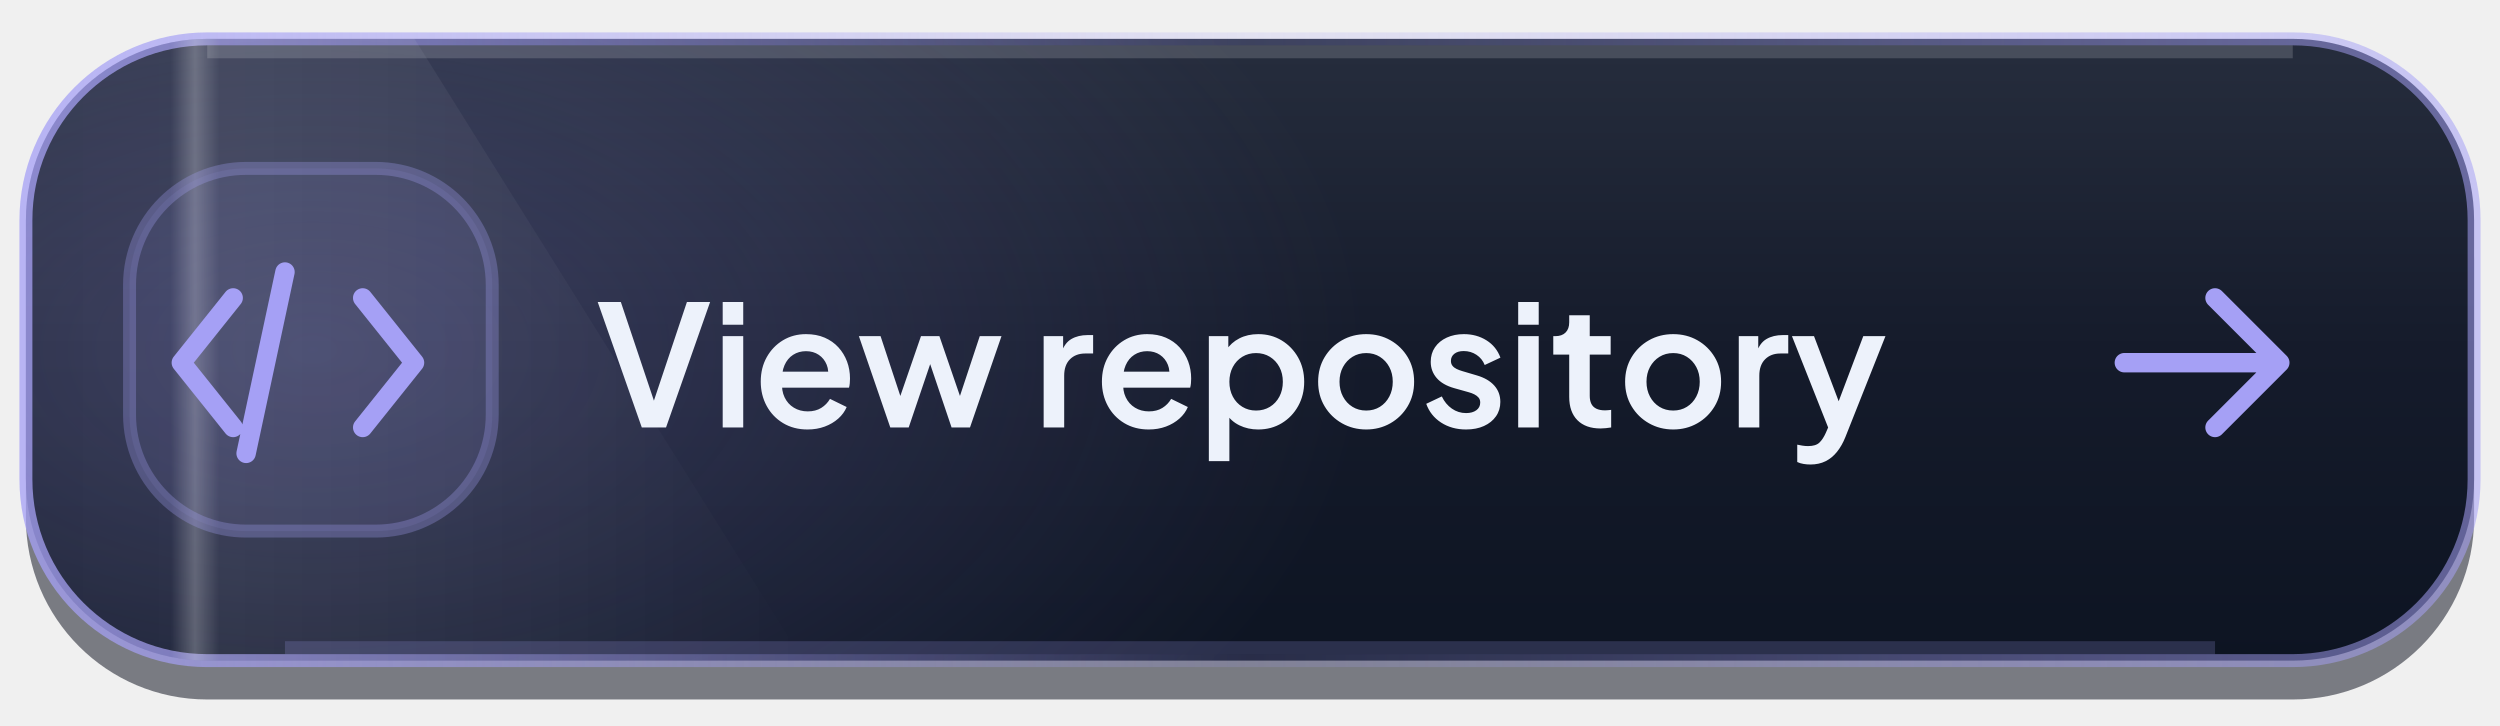
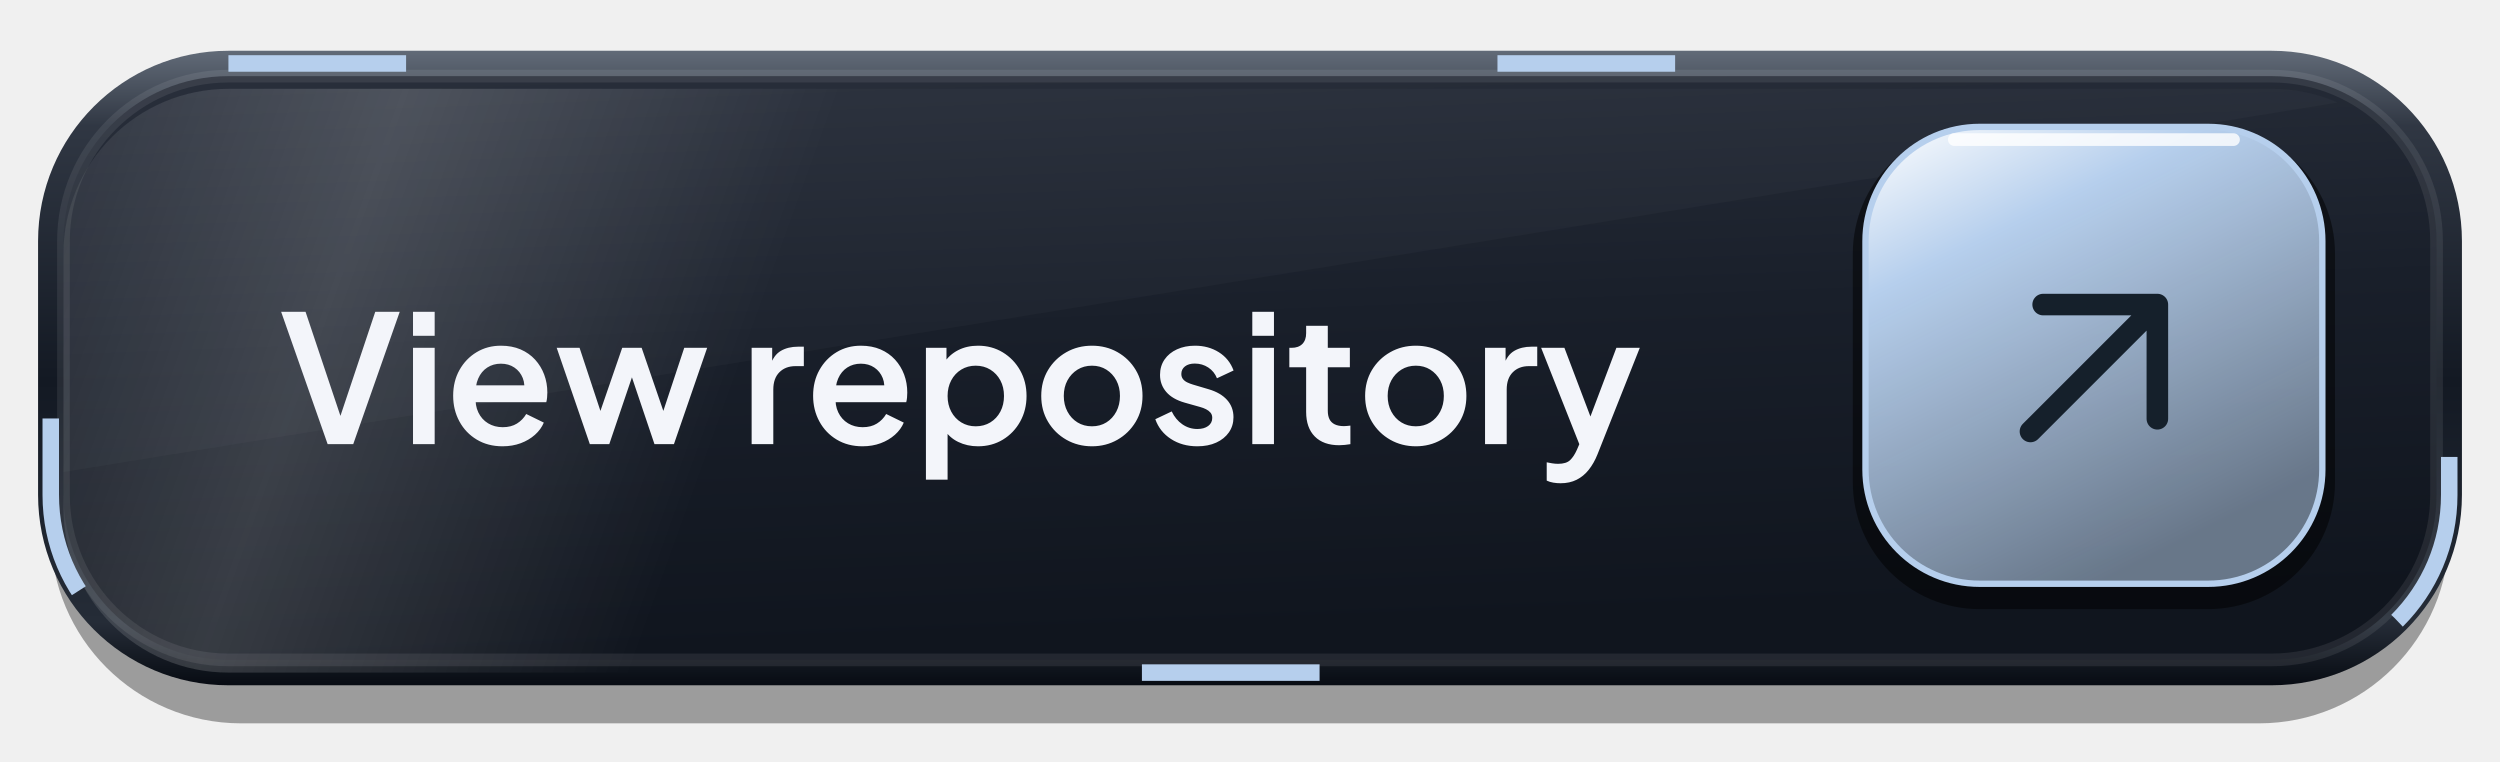
- <svg xmlns="http://www.w3.org/2000/svg" width="193" height="56" viewBox="0 0 193 56" role="img">
+ <svg xmlns="http://www.w3.org/2000/svg" width="197" height="60" viewBox="0 0 197 60" role="img" aria-label="View repository">
  <defs>
-     <linearGradient id="surface" x1="0" y1="0" x2="0" y2="1">
-       <stop stop-color="#262D3D" />
-       <stop offset=".5" stop-color="#151B2B" />
-       <stop offset="1" stop-color="#0D1422" />
+     <linearGradient id="metal" x2="0" y2="1">
+       <stop stop-color="#626B78" />
+       <stop offset=".12" stop-color="#303743" />
+       <stop offset=".52" stop-color="#131923" />
+       <stop offset=".9" stop-color="#252C37" />
+       <stop offset="1" stop-color="#070B12" />
    </linearGradient>
-     <linearGradient id="edge">
-       <stop stop-color="#A5A0F5" stop-opacity=".75" />
-       <stop offset=".5" stop-color="#A5A0F5" stop-opacity=".18" />
-       <stop offset="1" stop-color="#A5A0F5" stop-opacity=".55" />
+     <linearGradient id="face" x2=".15" y2="1">
+       <stop stop-color="#292F3B" />
+       <stop offset=".48" stop-color="#191F2A" />
+       <stop offset="1" stop-color="#10151E" />
    </linearGradient>
-     <radialGradient id="light">
-       <stop stop-color="#A5A0F5" stop-opacity=".24" />
-       <stop offset="1" stop-color="#A5A0F5" stop-opacity="0" />
-     </radialGradient>
+     <linearGradient id="jewel" x2=".5" y2="1">
+       <stop stop-color="#FFFFFF" />
+       <stop offset=".3" stop-color="#B6CFED" />
+       <stop offset="1" stop-color="#B6CFED" stop-opacity=".55" />
+     </linearGradient>
    <linearGradient id="sweep">
      <stop stop-color="white" stop-opacity="0" />
-       <stop offset=".48" stop-color="white" stop-opacity=".03" />
-       <stop offset=".5" stop-color="white" stop-opacity=".28" />
-       <stop offset=".52" stop-color="white" stop-opacity=".08" />
+       <stop offset=".5" stop-color="white" stop-opacity=".16" />
      <stop offset="1" stop-color="white" stop-opacity="0" />
    </linearGradient>
-     <clipPath id="clip">
-       <rect x="2" y="3" width="189" height="48" rx="14" />
+     <linearGradient id="rail">
+       <stop stop-color="#B6CFED" stop-opacity="0" />
+       <stop offset=".5" stop-color="#B6CFED" />
+       <stop offset="1" stop-color="#B6CFED" stop-opacity="0" />
+     </linearGradient>
+     <clipPath id="body">
+       <rect x="5" y="7" width="187" height="46" rx="13" />
+     </clipPath>
+     <clipPath id="arrowClip">
+       <rect x="152" y="18" width="24" height="24" rx="5" />
    </clipPath>
  </defs>
-   <style>@keyframes sweep{0%,12%{transform:translateX(-100px)}65%,100%{transform:translateX(293px)}}@keyframes halo{0%,100%{opacity:.45}40%{opacity:1}}@keyframes arrow{0%,35%,100%{transform:translateX(0);opacity:.7}50%{transform:translateX(3px);opacity:1}}.sweep{animation:sweep 7.2s cubic-bezier(.22,.61,.36,1) infinite}.halo{animation:halo 7.2s ease-in-out infinite}.arrow{animation:arrow 7.2s ease-in-out infinite}@media(prefers-reduced-motion:reduce){*{animation:none!important}}</style>
-   <rect x="2" y="6" width="189" height="48" rx="14" fill="#020714" fill-opacity=".5" />
-   <rect x="2" y="3" width="189" height="48" rx="14" fill="url(#surface)" stroke="url(#edge)" />
-   <g clip-path="url(#clip)">
-     <ellipse class="halo" cx="24" cy="27" rx="82" ry="48" fill="url(#light)" />
-     <g class="sweep">
-       <path d="M-32 3h64l30 48H-2z" fill="url(#sweep)" />
+   <style>
+  @keyframes polish{0%,12%{transform:translateX(-100px)}52%,100%{transform:translateX(297px)}}
+  @keyframes perimeter{0%{stroke-dashoffset:0;opacity:0}15%{opacity:.9}65%{opacity:.9}85%,100%{stroke-dashoffset:-100;opacity:0}}
+  @keyframes depart{0%,48%,100%{transform:translate(0,0);opacity:1}61%{transform:translate(19px,-19px);opacity:0}62%{transform:translate(-19px,19px);opacity:0}76%{transform:translate(0,0);opacity:1}}
+  @keyframes rail{0%,35%,100%{opacity:.3}55%,70%{opacity:1}}
+  .polish{animation:polish 7s cubic-bezier(.4,0,.2,1) infinite}
+  .perimeter{animation:perimeter 7s ease-in-out infinite}
+  .arrow{animation:depart 7s cubic-bezier(.22,1,.36,1) infinite}
+  .rail{animation:rail 7s ease-in-out infinite}
+  @media(prefers-reduced-motion:reduce){*{animation:none!important}.polish,.perimeter{opacity:0}}
+ </style>
+   <rect x="4" y="9" width="189" height="48" rx="15" fill="#000" fill-opacity=".35" />
+   <rect x="3" y="4" width="191" height="50" rx="15" fill="url(#metal)" />
+   <rect x="5" y="6" width="187" height="46" rx="13" fill="url(#face)" stroke="#FFFFFF" stroke-opacity=".08" />
+   <g clip-path="url(#body)">
+     <path d="M0 6H197L0 38Z" fill="white" fill-opacity=".025" />
+     <rect class="polish" x="0" y="-40" width="65" height="160" fill="url(#sweep)" transform="rotate(20)" />
+   </g>
+   <rect class="perimeter" x="4" y="5" width="189" height="48" rx="14" pathLength="100" fill="none" stroke="#B6CFED" stroke-width="1.3" stroke-dasharray="14 86" />
+   <path class="rail" d="M22 52H175" stroke="url(#rail)" stroke-width="1.3" />
+   <g aria-label="View repository">
+     <path d="M25.819 35.0 22.154 24.57H24.077L27.017 33.341H26.636L29.57 24.57H31.499L27.834 35.0ZM32.545 35.0V27.409H34.252V35.0ZM32.545 26.46V24.57H34.252V26.46ZM39.6 35.168Q38.445 35.168 37.567 34.639Q36.689 34.111 36.2 33.206Q35.709 32.301 35.709 31.185Q35.709 30.042 36.207 29.154Q36.705 28.266 37.555 27.753Q38.404 27.241 39.47 27.241Q40.343 27.241 41.02 27.533Q41.696 27.825 42.166 28.34Q42.636 28.856 42.883 29.519Q43.13 30.182 43.13 30.933Q43.13 31.125 43.111 31.327Q43.093 31.528 43.047 31.692H37.09V30.363H42.078L41.267 30.975Q41.402 30.31 41.193 29.788Q40.984 29.267 40.533 28.962Q40.083 28.658 39.47 28.658Q38.866 28.658 38.398 28.961Q37.93 29.264 37.682 29.831Q37.433 30.399 37.486 31.199Q37.424 31.938 37.69 32.493Q37.955 33.049 38.46 33.356Q38.965 33.663 39.617 33.663Q40.277 33.663 40.736 33.376Q41.196 33.089 41.467 32.623L42.853 33.301Q42.629 33.84 42.154 34.262Q41.679 34.685 41.029 34.927Q40.378 35.168 39.6 35.168ZM46.479 35.0 43.868 27.409H45.67L47.623 33.318L46.993 33.309L49.03 27.409H50.562L52.59 33.309L51.96 33.318L53.918 27.409H55.724L53.105 35.0H51.573L49.514 28.898H50.079L48.01 35.0ZM59.229 35.0V27.409H60.848V29.017L60.708 28.782Q60.965 27.979 61.531 27.649Q62.096 27.319 62.883 27.319H63.342V28.851H62.684Q61.898 28.851 61.417 29.333Q60.936 29.815 60.936 30.695V35.0ZM67.964 35.168Q66.809 35.168 65.931 34.639Q65.053 34.111 64.564 33.206Q64.073 32.301 64.073 31.185Q64.073 30.042 64.571 29.154Q65.069 28.266 65.919 27.753Q66.768 27.241 67.834 27.241Q68.707 27.241 69.384 27.533Q70.06 27.825 70.53 28.34Q71.0 28.856 71.247 29.519Q71.493 30.182 71.493 30.933Q71.493 31.125 71.475 31.327Q71.457 31.528 71.411 31.692H65.454V30.363H70.442L69.631 30.975Q69.766 30.31 69.557 29.788Q69.348 29.267 68.897 28.962Q68.447 28.658 67.834 28.658Q67.23 28.658 66.762 28.961Q66.294 29.264 66.046 29.831Q65.797 30.399 65.85 31.199Q65.788 31.938 66.054 32.493Q66.319 33.049 66.824 33.356Q67.328 33.663 67.981 33.663Q68.641 33.663 69.1 33.376Q69.56 33.089 69.831 32.623L71.217 33.301Q70.993 33.84 70.518 34.262Q70.043 34.685 69.393 34.927Q68.742 35.168 67.964 35.168ZM72.963 37.8V27.409H74.582V28.948L74.406 28.576Q74.81 27.949 75.498 27.595Q76.185 27.241 77.073 27.241Q78.154 27.241 79.018 27.765Q79.881 28.289 80.386 29.184Q80.891 30.079 80.891 31.204Q80.891 32.316 80.391 33.218Q79.89 34.12 79.026 34.644Q78.163 35.168 77.064 35.168Q76.212 35.168 75.505 34.823Q74.797 34.478 74.397 33.824L74.67 33.495V37.8ZM76.885 33.593Q77.536 33.593 78.039 33.285Q78.543 32.977 78.829 32.435Q79.115 31.894 79.115 31.204Q79.115 30.509 78.829 29.975Q78.543 29.44 78.039 29.128Q77.536 28.816 76.885 28.816Q76.252 28.816 75.748 29.123Q75.244 29.431 74.957 29.973Q74.67 30.515 74.67 31.204Q74.67 31.894 74.957 32.435Q75.244 32.977 75.748 33.285Q76.252 33.593 76.885 33.593ZM86.047 35.168Q84.939 35.168 84.031 34.653Q83.124 34.137 82.587 33.239Q82.05 32.342 82.05 31.199Q82.05 30.053 82.584 29.162Q83.119 28.271 84.024 27.756Q84.928 27.241 86.047 27.241Q87.165 27.241 88.065 27.753Q88.966 28.266 89.498 29.157Q90.03 30.047 90.03 31.199Q90.03 32.347 89.49 33.245Q88.95 34.142 88.049 34.655Q87.149 35.168 86.047 35.168ZM86.047 33.593Q86.689 33.593 87.184 33.285Q87.679 32.977 87.966 32.433Q88.253 31.889 88.253 31.199Q88.253 30.509 87.966 29.975Q87.679 29.44 87.184 29.128Q86.689 28.816 86.047 28.816Q85.404 28.816 84.905 29.128Q84.405 29.44 84.115 29.975Q83.826 30.509 83.826 31.199Q83.826 31.889 84.115 32.433Q84.405 32.977 84.905 33.285Q85.404 33.593 86.047 33.593ZM94.349 35.168Q93.157 35.168 92.27 34.591Q91.384 34.015 91.038 33.033L92.331 32.42Q92.635 33.063 93.168 33.434Q93.701 33.805 94.349 33.805Q94.88 33.805 95.203 33.568Q95.525 33.331 95.525 32.93Q95.525 32.678 95.388 32.517Q95.252 32.356 95.036 32.247Q94.821 32.139 94.58 32.074L93.362 31.731Q92.387 31.454 91.899 30.883Q91.41 30.312 91.41 29.542Q91.41 28.849 91.764 28.332Q92.117 27.816 92.744 27.528Q93.37 27.241 94.166 27.241Q95.224 27.241 96.044 27.755Q96.865 28.27 97.205 29.195L95.897 29.808Q95.687 29.274 95.215 28.961Q94.742 28.648 94.151 28.648Q93.661 28.648 93.375 28.873Q93.089 29.099 93.089 29.466Q93.089 29.704 93.215 29.867Q93.341 30.03 93.556 30.133Q93.771 30.236 94.02 30.31L95.248 30.674Q96.184 30.949 96.691 31.513Q97.198 32.078 97.198 32.877Q97.198 33.554 96.837 34.071Q96.477 34.587 95.84 34.877Q95.203 35.168 94.349 35.168ZM98.681 35.0V27.409H100.388V35.0ZM98.681 26.46V24.57H100.388V26.46ZM105.531 35.084Q104.287 35.084 103.605 34.395Q102.924 33.707 102.924 32.457V28.94H101.599V27.409H101.774Q102.32 27.409 102.622 27.107Q102.924 26.805 102.924 26.259V25.672H104.63V27.409H106.369V28.94H104.63V32.37Q104.63 32.757 104.759 33.026Q104.889 33.295 105.175 33.437Q105.461 33.579 105.906 33.579Q106.009 33.579 106.145 33.565Q106.282 33.551 106.411 33.537V35.0Q106.217 35.033 105.972 35.059Q105.727 35.084 105.531 35.084ZM111.569 35.168Q110.461 35.168 109.553 34.653Q108.646 34.137 108.109 33.239Q107.572 32.342 107.572 31.199Q107.572 30.053 108.106 29.162Q108.641 28.271 109.546 27.756Q110.45 27.241 111.569 27.241Q112.687 27.241 113.587 27.753Q114.487 28.266 115.019 29.157Q115.552 30.047 115.552 31.199Q115.552 32.347 115.012 33.245Q114.472 34.142 113.571 34.655Q112.671 35.168 111.569 35.168ZM111.569 33.593Q112.211 33.593 112.706 33.285Q113.201 32.977 113.488 32.433Q113.775 31.889 113.775 31.199Q113.775 30.509 113.488 29.975Q113.201 29.44 112.706 29.128Q112.211 28.816 111.569 28.816Q110.926 28.816 110.427 29.128Q109.927 29.44 109.637 29.975Q109.348 30.509 109.348 31.199Q109.348 31.889 109.637 32.433Q109.927 32.977 110.427 33.285Q110.926 33.593 111.569 33.593ZM117.021 35.0V27.409H118.64V29.017L118.5 28.782Q118.757 27.979 119.323 27.649Q119.888 27.319 120.675 27.319H121.134V28.851H120.476Q119.69 28.851 119.209 29.333Q118.728 29.815 118.728 30.695V35.0ZM122.975 38.08Q122.681 38.08 122.397 38.032Q122.114 37.984 121.881 37.873V36.43Q122.056 36.47 122.304 36.509Q122.551 36.549 122.775 36.549Q123.418 36.549 123.72 36.262Q124.023 35.975 124.26 35.443L124.762 34.279L124.734 35.719L121.442 27.409H123.276L125.644 33.66H125.008L127.371 27.409H129.215L125.882 35.803Q125.605 36.498 125.197 37.014Q124.788 37.531 124.239 37.805Q123.691 38.08 122.975 38.08Z" fill="#F3F5FA" />
+   </g>
+   <rect x="146" y="10" width="38" height="38" rx="10" fill="#000" fill-opacity=".5" />
+   <rect x="147" y="10" width="36" height="36" rx="9" fill="url(#jewel)" stroke="#B6CFED" stroke-width=".5" />
+   <path d="M154 11h22" stroke="white" stroke-opacity=".8" stroke-linecap="round" />
+   <g clip-path="url(#arrowClip)">
+     <g transform="translate(165,29)">
+       <g class="arrow">
+         <path d="M-5 5 5-5M-4-5h9v9" fill="none" stroke="#15202B" stroke-width="1.7" stroke-linecap="round" stroke-linejoin="round" />
+       </g>
    </g>
-     <path d="M16 4H177" stroke="white" stroke-opacity=".16" />
-     <path d="M22 50H171" stroke="#A5A0F5" stroke-opacity=".2" />
  </g>
-   <rect x="10" y="13" width="28" height="28" rx="9" fill="#A5A0F5" fill-opacity=".1" stroke="#A5A0F5" stroke-opacity=".3" />
-   <path d="M18 23l-4 5 4 5m10-10 4 5-4 5m-6-12-3 14" fill="none" stroke="#A5A0F5" stroke-width="1.5" stroke-linejoin="round" stroke-linecap="round" />
-   <g aria-label="View repository">
-     <path d="M49.546 33.0 46.143 23.315H47.929L50.659 31.459H50.305L53.03 23.315H54.82L51.418 33.0ZM55.792 33.0V25.951H57.377V33.0ZM55.792 25.07V23.315H57.377V25.07ZM62.343 33.156Q61.27 33.156 60.455 32.665Q59.64 32.175 59.185 31.334Q58.73 30.494 58.73 29.457Q58.73 28.396 59.193 27.572Q59.655 26.747 60.444 26.271Q61.233 25.795 62.222 25.795Q63.033 25.795 63.661 26.066Q64.289 26.337 64.726 26.816Q65.162 27.295 65.391 27.91Q65.62 28.526 65.62 29.224Q65.62 29.402 65.603 29.589Q65.586 29.776 65.544 29.929H60.012V28.694H64.644L63.891 29.262Q64.016 28.645 63.822 28.161Q63.628 27.677 63.21 27.394Q62.791 27.111 62.222 27.111Q61.662 27.111 61.227 27.392Q60.792 27.673 60.562 28.201Q60.331 28.728 60.38 29.471Q60.323 30.156 60.569 30.672Q60.815 31.188 61.284 31.473Q61.753 31.759 62.359 31.759Q62.971 31.759 63.398 31.492Q63.825 31.226 64.076 30.793L65.363 31.422Q65.155 31.923 64.714 32.315Q64.273 32.708 63.669 32.932Q63.066 33.156 62.343 33.156ZM68.73 33.0 66.306 25.951H67.98L69.793 31.438L69.208 31.43L71.1 25.951H72.522L74.405 31.43L73.82 31.438L75.638 25.951H77.315L74.883 33.0H73.461L71.548 27.334H72.073L70.152 33.0ZM80.57 33.0V25.951H82.073V27.444L81.943 27.226Q82.182 26.48 82.707 26.174Q83.232 25.868 83.963 25.868H84.389V27.29H83.778Q83.048 27.29 82.601 27.737Q82.155 28.185 82.155 29.003V33.0ZM88.681 33.156Q87.608 33.156 86.793 32.665Q85.978 32.175 85.523 31.334Q85.068 30.494 85.068 29.457Q85.068 28.396 85.531 27.572Q85.993 26.747 86.782 26.271Q87.571 25.795 88.56 25.795Q89.371 25.795 89.999 26.066Q90.627 26.337 91.064 26.816Q91.5 27.295 91.729 27.91Q91.958 28.526 91.958 29.224Q91.958 29.402 91.941 29.589Q91.924 29.776 91.882 29.929H86.35V28.694H90.982L90.229 29.262Q90.354 28.645 90.16 28.161Q89.966 27.677 89.548 27.394Q89.129 27.111 88.56 27.111Q88 27.111 87.565 27.392Q87.13 27.673 86.9 28.201Q86.669 28.728 86.718 29.471Q86.661 30.156 86.907 30.672Q87.153 31.188 87.622 31.473Q88.091 31.759 88.697 31.759Q89.309 31.759 89.736 31.492Q90.163 31.226 90.414 30.793L91.701 31.422Q91.493 31.923 91.052 32.315Q90.611 32.708 90.007 32.932Q89.404 33.156 88.681 33.156ZM93.323 35.6V25.951H94.826V27.381L94.662 27.035Q95.038 26.453 95.676 26.124Q96.315 25.795 97.139 25.795Q98.143 25.795 98.945 26.281Q99.747 26.768 100.216 27.599Q100.684 28.431 100.684 29.475Q100.684 30.507 100.22 31.345Q99.755 32.183 98.953 32.669Q98.151 33.156 97.131 33.156Q96.339 33.156 95.683 32.836Q95.026 32.516 94.654 31.908L94.908 31.602V35.6ZM96.965 31.694Q97.569 31.694 98.037 31.407Q98.504 31.122 98.769 30.619Q99.035 30.116 99.035 29.475Q99.035 28.83 98.769 28.334Q98.504 27.837 98.037 27.547Q97.569 27.257 96.965 27.257Q96.377 27.257 95.909 27.543Q95.441 27.829 95.174 28.332Q94.908 28.835 94.908 29.475Q94.908 30.116 95.174 30.619Q95.441 31.122 95.909 31.407Q96.377 31.694 96.965 31.694ZM105.472 33.156Q104.443 33.156 103.601 32.677Q102.758 32.199 102.259 31.365Q101.76 30.532 101.76 29.471Q101.76 28.406 102.257 27.579Q102.753 26.752 103.593 26.273Q104.433 25.795 105.472 25.795Q106.51 25.795 107.346 26.271Q108.182 26.747 108.676 27.574Q109.17 28.401 109.17 29.471Q109.17 30.537 108.669 31.37Q108.168 32.204 107.332 32.68Q106.495 33.156 105.472 33.156ZM105.472 31.694Q106.068 31.694 106.528 31.407Q106.988 31.122 107.254 30.616Q107.521 30.111 107.521 29.471Q107.521 28.83 107.254 28.334Q106.988 27.837 106.528 27.547Q106.068 27.257 105.472 27.257Q104.875 27.257 104.411 27.547Q103.947 27.837 103.679 28.334Q103.41 28.83 103.41 29.471Q103.41 30.111 103.679 30.616Q103.947 31.122 104.411 31.407Q104.875 31.694 105.472 31.694ZM113.181 33.156Q112.074 33.156 111.251 32.621Q110.428 32.085 110.106 31.174L111.307 30.605Q111.59 31.201 112.085 31.546Q112.579 31.89 113.181 31.89Q113.675 31.89 113.974 31.67Q114.273 31.45 114.273 31.078Q114.273 30.844 114.146 30.694Q114.019 30.545 113.819 30.444Q113.619 30.343 113.395 30.283L112.264 29.965Q111.359 29.708 110.906 29.177Q110.452 28.647 110.452 27.932Q110.452 27.288 110.781 26.809Q111.109 26.329 111.691 26.062Q112.272 25.795 113.012 25.795Q113.993 25.795 114.755 26.273Q115.517 26.75 115.833 27.61L114.619 28.179Q114.424 27.683 113.985 27.392Q113.546 27.101 112.997 27.101Q112.542 27.101 112.276 27.311Q112.011 27.52 112.011 27.862Q112.011 28.083 112.128 28.234Q112.245 28.385 112.445 28.481Q112.644 28.577 112.875 28.645L114.016 28.983Q114.885 29.238 115.356 29.762Q115.826 30.286 115.826 31.029Q115.826 31.658 115.491 32.137Q115.157 32.617 114.565 32.886Q113.974 33.156 113.181 33.156ZM117.204 33.0V25.951H118.789V33.0ZM117.204 25.07V23.315H118.789V25.07ZM123.564 33.078Q122.409 33.078 121.776 32.439Q121.143 31.799 121.143 30.639V27.373H119.913V25.951H120.076Q120.583 25.951 120.863 25.67Q121.143 25.39 121.143 24.883V24.339H122.728V25.951H124.343V27.373H122.728V30.558Q122.728 30.917 122.848 31.167Q122.968 31.417 123.234 31.549Q123.499 31.68 123.912 31.68Q124.008 31.68 124.135 31.667Q124.262 31.654 124.382 31.642V33.0Q124.201 33.031 123.974 33.054Q123.746 33.078 123.564 33.078ZM129.171 33.156Q128.142 33.156 127.3 32.677Q126.457 32.199 125.958 31.365Q125.459 30.532 125.459 29.471Q125.459 28.406 125.956 27.579Q126.452 26.752 127.292 26.273Q128.132 25.795 129.171 25.795Q130.209 25.795 131.045 26.271Q131.881 26.747 132.375 27.574Q132.869 28.401 132.869 29.471Q132.869 30.537 132.368 31.37Q131.867 32.204 131.031 32.68Q130.195 33.156 129.171 33.156ZM129.171 31.694Q129.767 31.694 130.227 31.407Q130.687 31.122 130.953 30.616Q131.22 30.111 131.22 29.471Q131.22 28.83 130.953 28.334Q130.687 27.837 130.227 27.547Q129.767 27.257 129.171 27.257Q128.574 27.257 128.11 27.547Q127.647 27.837 127.378 28.334Q127.109 28.83 127.109 29.471Q127.109 30.111 127.378 30.616Q127.647 31.122 128.11 31.407Q128.574 31.694 129.171 31.694ZM134.234 33.0V25.951H135.737V27.444L135.607 27.226Q135.846 26.48 136.371 26.174Q136.896 25.868 137.627 25.868H138.053V27.29H137.442Q136.712 27.29 136.266 27.737Q135.819 28.185 135.819 29.003V33.0ZM139.762 35.86Q139.489 35.86 139.226 35.815Q138.963 35.771 138.747 35.668V34.328Q138.909 34.365 139.139 34.402Q139.369 34.438 139.577 34.438Q140.174 34.438 140.455 34.172Q140.736 33.905 140.955 33.411L141.422 32.331L141.396 33.668L138.339 25.951H140.042L142.241 31.755H141.651L143.845 25.951H145.557L142.462 33.746Q142.205 34.391 141.825 34.87Q141.446 35.35 140.937 35.605Q140.427 35.86 139.762 35.86Z" fill="#EDF2FB" />
-   </g>
-   <path class="arrow" d="M164 28h12m-5-5 5 5-5 5" fill="none" stroke="#A5A0F5" stroke-width="1.5" stroke-linecap="round" stroke-linejoin="round" />
</svg>
